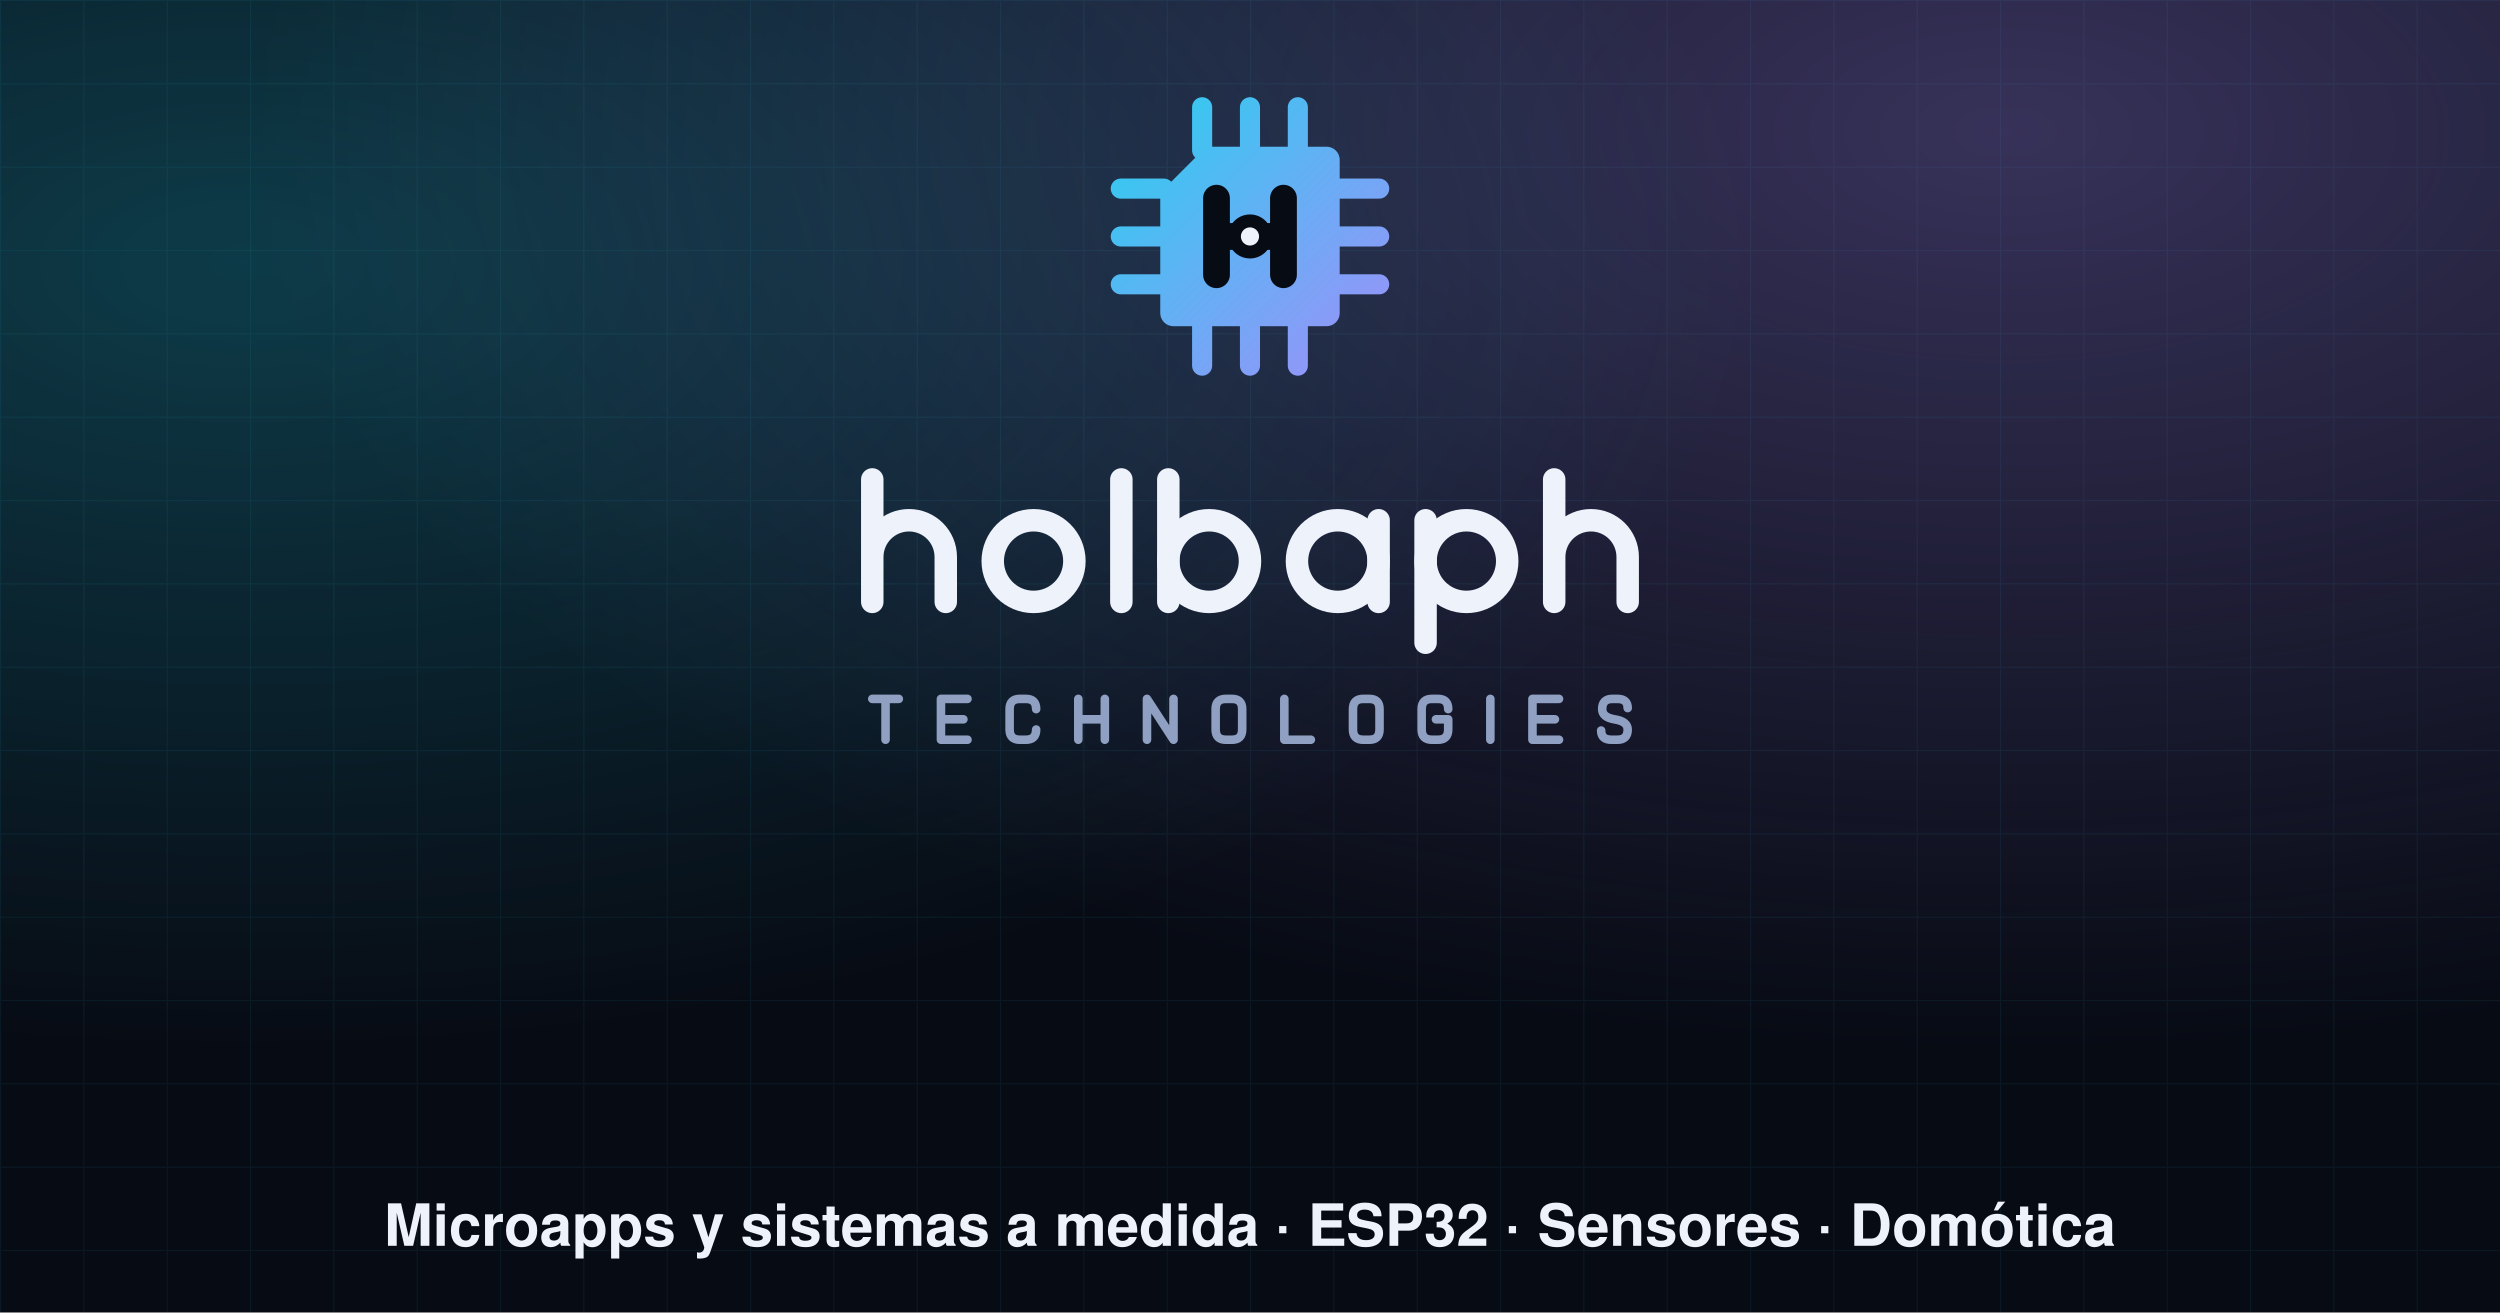
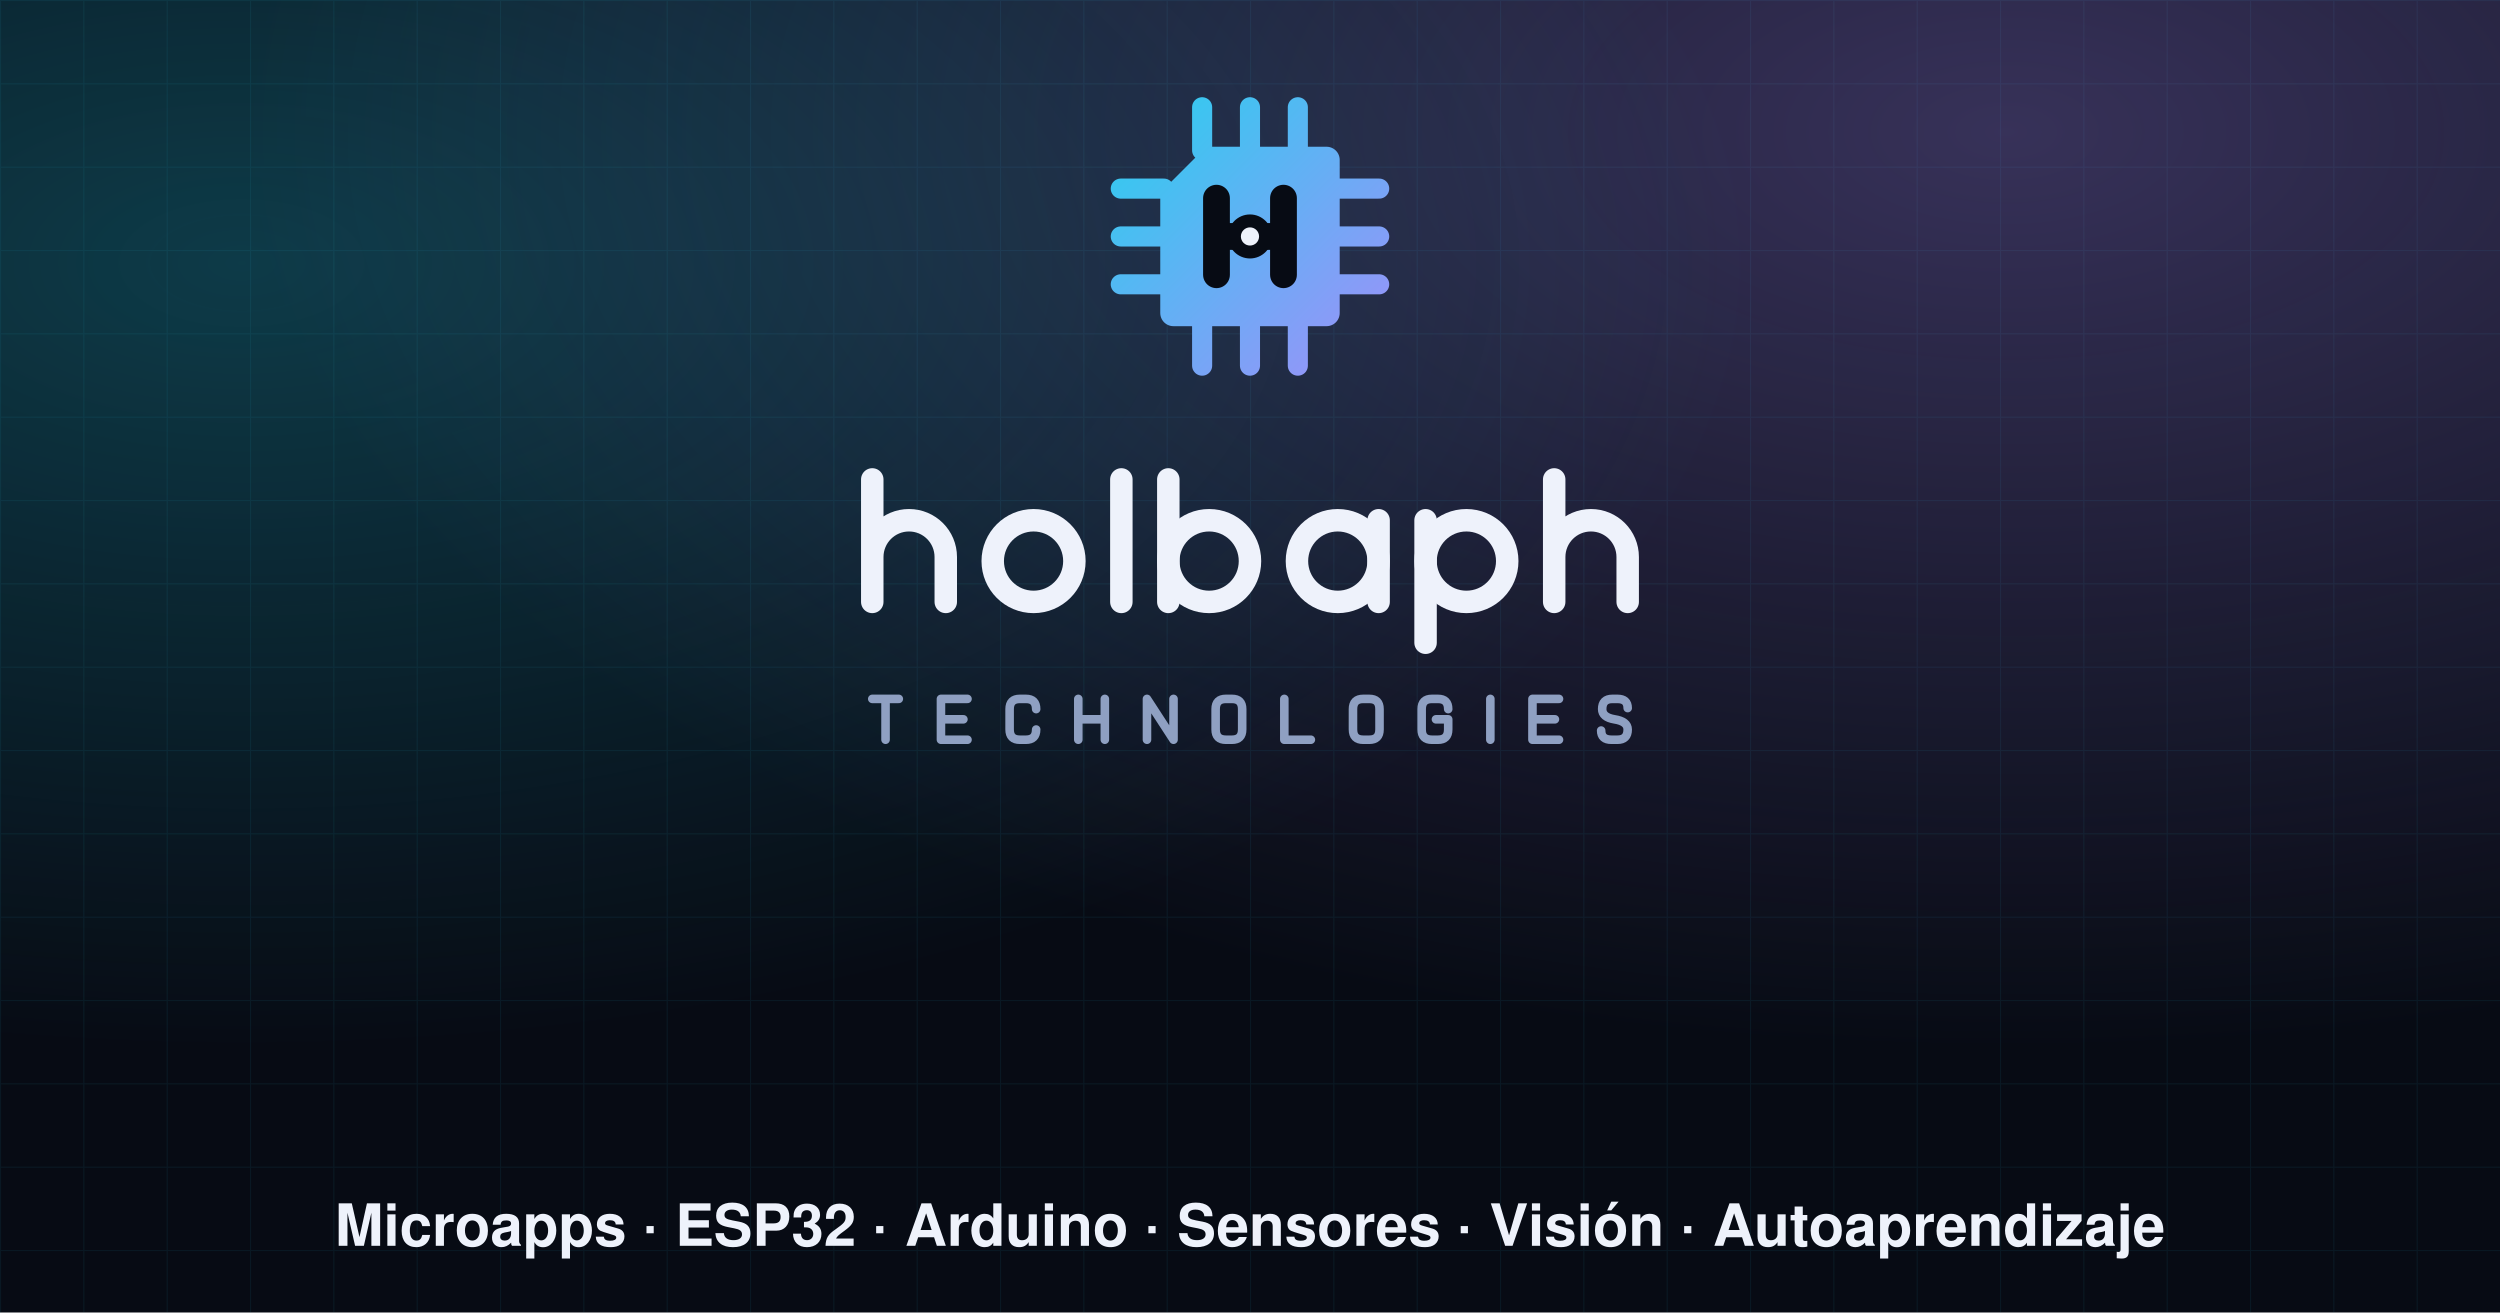
<svg xmlns="http://www.w3.org/2000/svg" viewBox="0 0 1200 630" width="1200" height="630">
  <defs>
    <linearGradient id="g" x1="0" y1="0" x2="64" y2="64" gradientUnits="userSpaceOnUse">
      <stop offset="0" stop-color="#22d3ee" />
      <stop offset="1" stop-color="#a78bfa" />
    </linearGradient>
    <radialGradient id="c" cx="0.8" cy="0.1" r="0.7">
      <stop offset="0" stop-color="#a78bfa" stop-opacity="0.30" />
      <stop offset="1" stop-color="#a78bfa" stop-opacity="0" />
    </radialGradient>
    <radialGradient id="d" cx="0.1" cy="0.2" r="0.6">
      <stop offset="0" stop-color="#22d3ee" stop-opacity="0.24" />
      <stop offset="1" stop-color="#22d3ee" stop-opacity="0" />
    </radialGradient>
    <pattern id="rejilla" width="40" height="40" patternUnits="userSpaceOnUse">
      <path d="M40 0H0V40" fill="none" stroke="#22d3ee" stroke-opacity="0.07" />
    </pattern>
  </defs>
  <rect width="1200" height="630" fill="#070b14" />
  <rect width="1200" height="630" fill="url(#rejilla)" />
  <rect width="1200" height="630" fill="url(#c)" />
  <rect width="1200" height="630" fill="url(#d)" />
  <g transform="translate(413.3 40) scale(0.98)">
    <g transform="translate(115.5 0) scale(2.34375)">
      <g fill="none" stroke="url(#g)" stroke-linecap="round" stroke-linejoin="round">
        <path d="M22 14V5M22 50v9M14 22H5M50 22h9M32 14V5M32 50v9M14 32H5M50 32h9M42 14V5M42 50v9M14 42H5M50 42h9" stroke-width="4.2" />
        <path d="M24 16H48V48H16V24Z" fill="url(#g)" stroke-width="5.5" />
      </g>
      <g fill="none" stroke="#070b14" stroke-linecap="round">
        <path d="M25 24v16M39 24v16M25 32h14" stroke-width="5.6" />
      </g>
      <circle cx="32" cy="32" r="4.6" fill="#070b14" />
      <circle cx="32" cy="32" r="1.9" fill="#eef2fb" />
    </g>
    <g transform="translate(5.5 194)" fill="none" stroke="#eef2fb" stroke-width="11" stroke-linecap="round" stroke-linejoin="round">
      <path d="M0 0V60M0 38a18 18 0 0 1 36 0V60" />
      <circle cx="79" cy="40" r="20" />
      <path d="M122 0V60" />
      <path d="M145 0V60" />
      <circle cx="165" cy="40" r="20" />
      <circle cx="228" cy="40" r="20" />
      <path d="M248 20V60" />
      <path d="M271 20V80" />
      <circle cx="291" cy="40" r="20" />
      <path d="M334 0V60M334 38a18 18 0 0 1 36 0V60" />
    </g>
    <g transform="translate(5.5 301.5)" fill="none" stroke="#8fa0c2" stroke-linecap="round" stroke-linejoin="round">
      <path transform="translate(0.00 0) scale(1)" d="M0 0H13M6.5 0V20" stroke-width="4.20" />
      <path transform="translate(33.64 0) scale(1)" d="M13 0H0V20H13M0 10H11" stroke-width="4.20" />
      <path transform="translate(67.27 0) scale(1)" d="M13 5Q13 0 8 0H5Q0 0 0 5V15Q0 20 5 20H8Q13 20 13 15" stroke-width="4.20" />
      <path transform="translate(100.91 0) scale(1)" d="M0 0V20M13 0V20M0 10H13" stroke-width="4.20" />
      <path transform="translate(134.55 0) scale(1)" d="M0 20V0L13 20V0" stroke-width="4.20" />
      <path transform="translate(168.18 0) scale(1)" d="M5 0H8Q13 0 13 5V15Q13 20 8 20H5Q0 20 0 15V5Q0 0 5 0Z" stroke-width="4.20" />
      <path transform="translate(201.82 0) scale(1)" d="M0 0V20H13" stroke-width="4.20" />
      <path transform="translate(235.45 0) scale(1)" d="M5 0H8Q13 0 13 5V15Q13 20 8 20H5Q0 20 0 15V5Q0 0 5 0Z" stroke-width="4.20" />
      <path transform="translate(269.09 0) scale(1)" d="M13 5Q13 0 8 0H5Q0 0 0 5V15Q0 20 5 20H8Q13 20 13 15V10H7" stroke-width="4.20" />
      <path transform="translate(302.73 0) scale(1)" d="M0 0V20" stroke-width="4.20" />
      <path transform="translate(323.36 0) scale(1)" d="M13 0H0V20H13M0 10H11" stroke-width="4.20" />
      <path transform="translate(357.00 0) scale(1)" d="M13 4.5Q13 0 8 0H5.5Q0.5 0 0.5 5Q0.5 9 6.5 10Q13 11 13 15Q13 20 8 20H5Q0 20 0 15.5" stroke-width="4.20" />
    </g>
  </g>
-   <text x="600" y="598" text-anchor="middle" font-family="Helvetica, Arial, sans-serif" font-size="28" font-weight="700" fill="#eef2fb">Microapps y sistemas a medida · ESP32 · Sensores · Domótica</text>
+   <text x="600" y="598" text-anchor="middle" font-family="Helvetica, Arial, sans-serif" font-size="28" font-weight="700" fill="#eef2fb">Microapps · ESP32 · Arduino · Sensores · Visión · Autoaprendizaje</text>
</svg>
